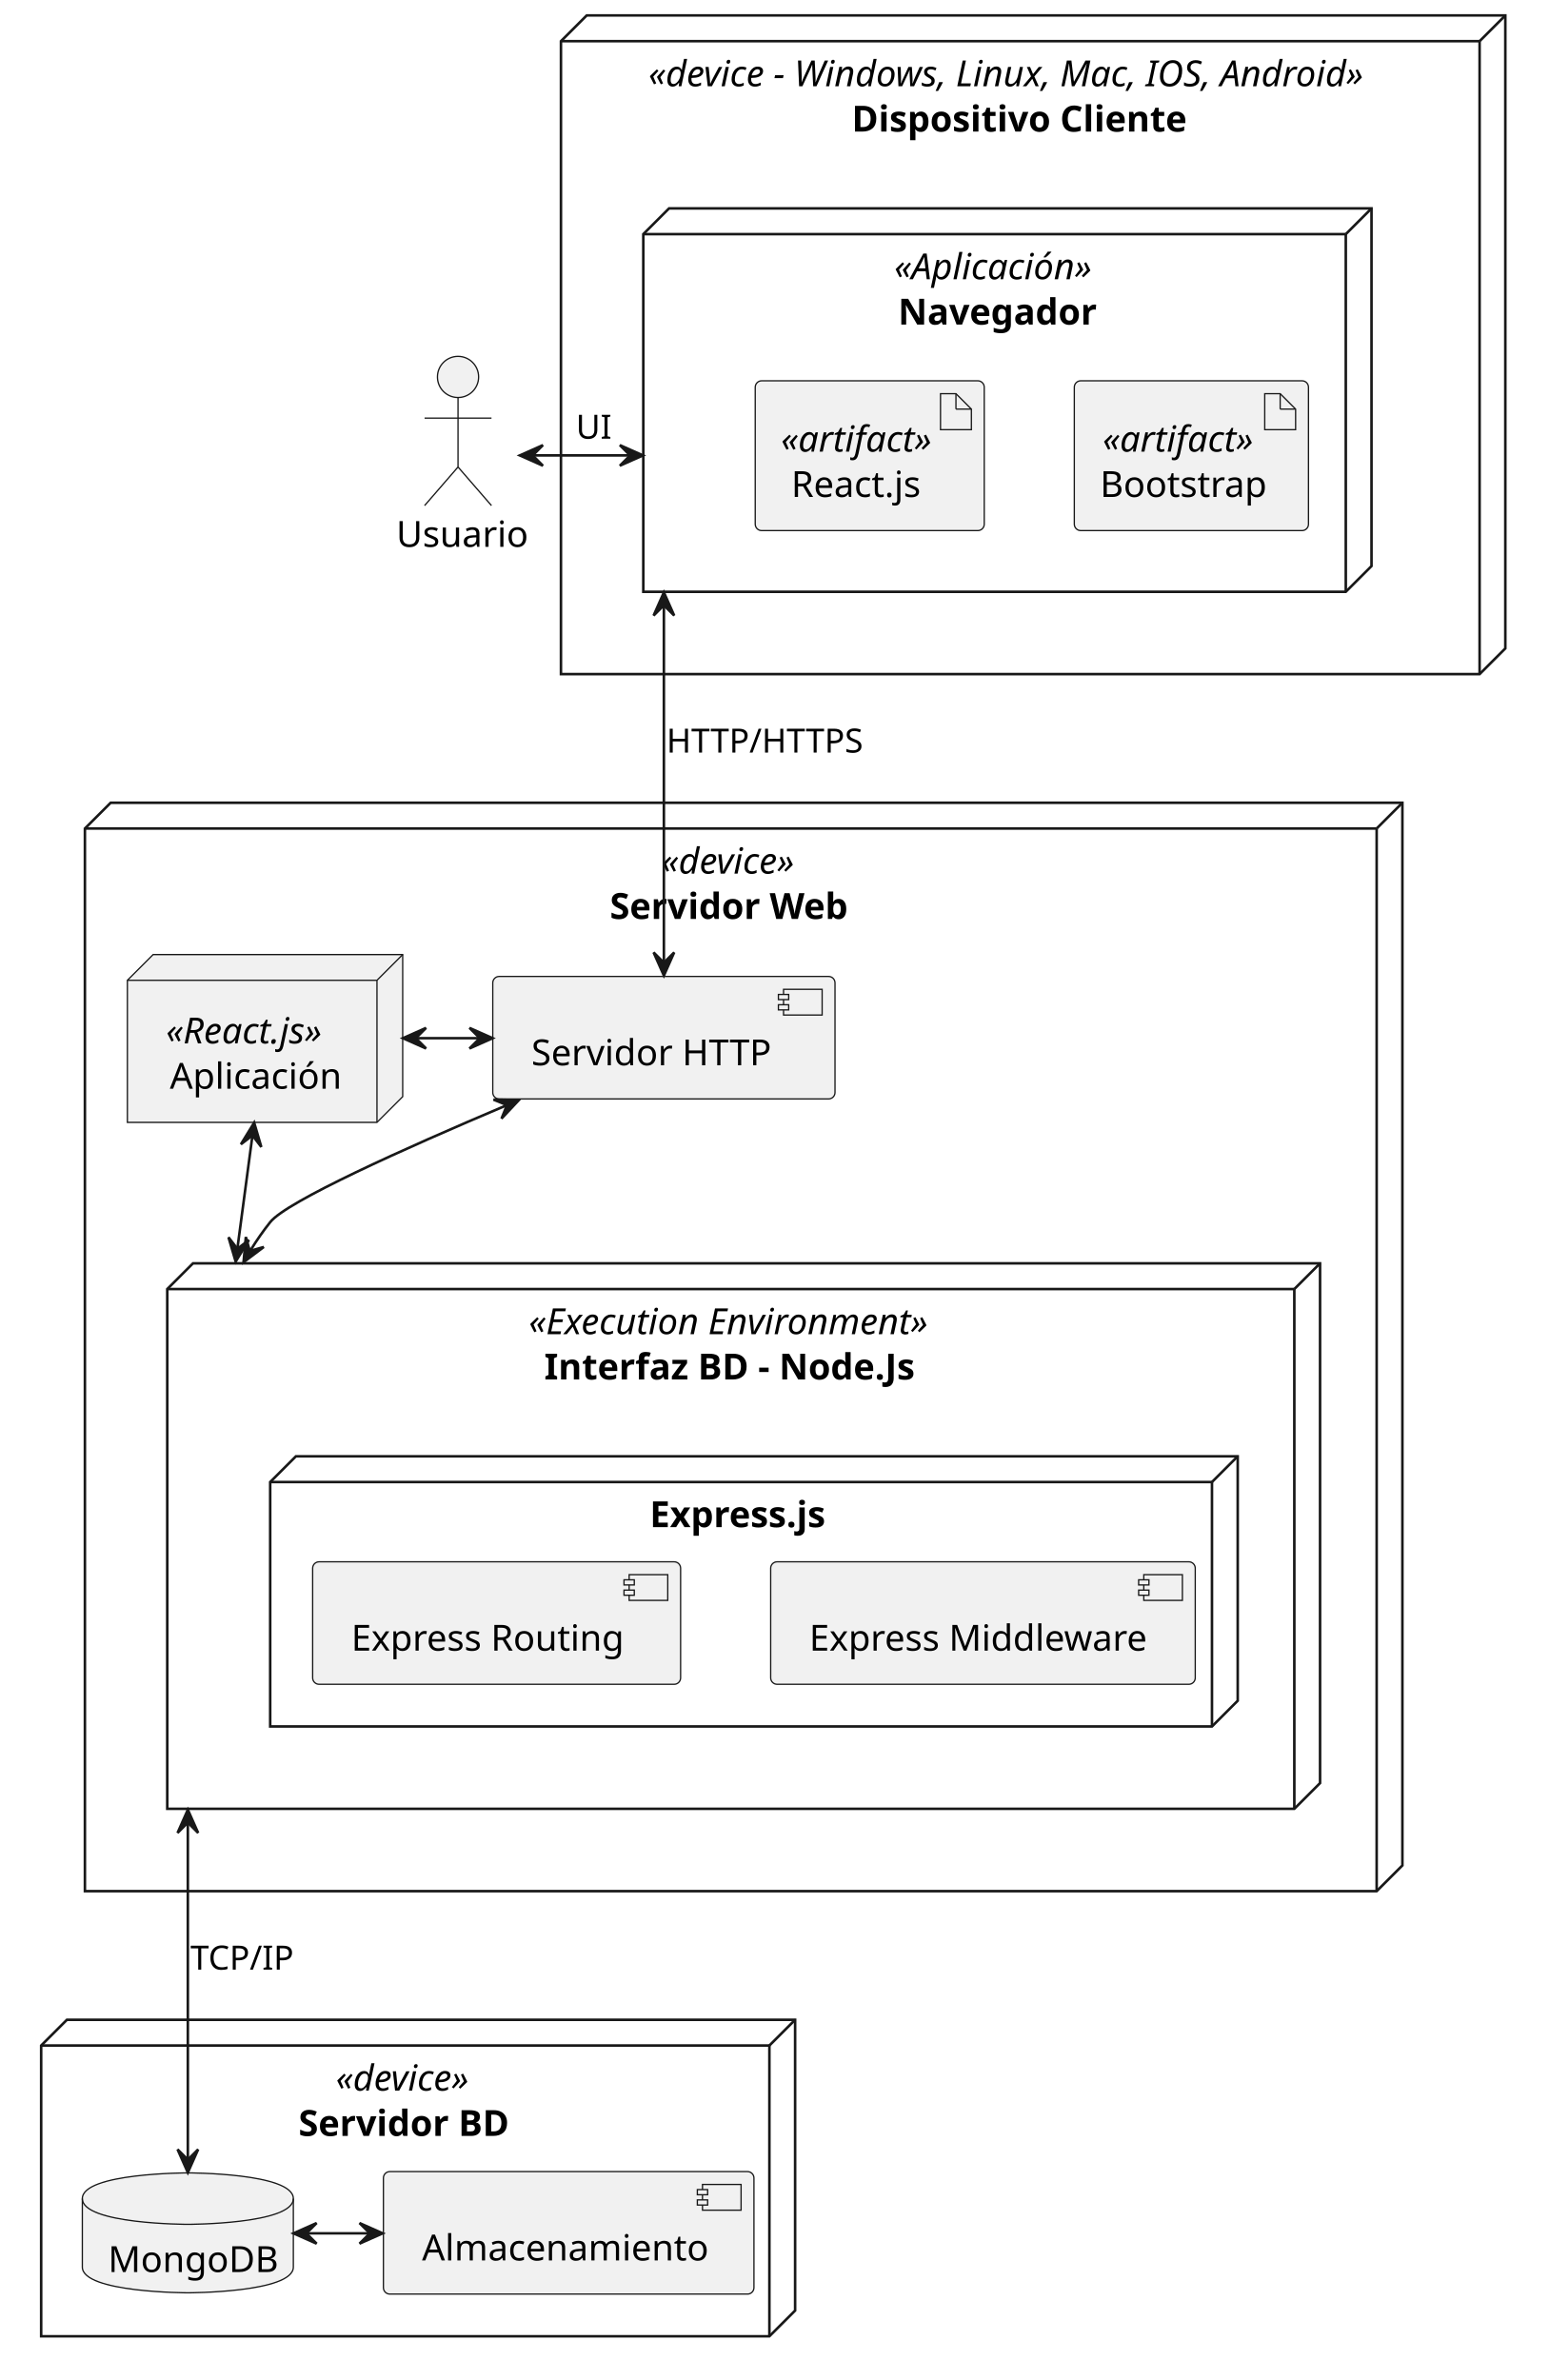
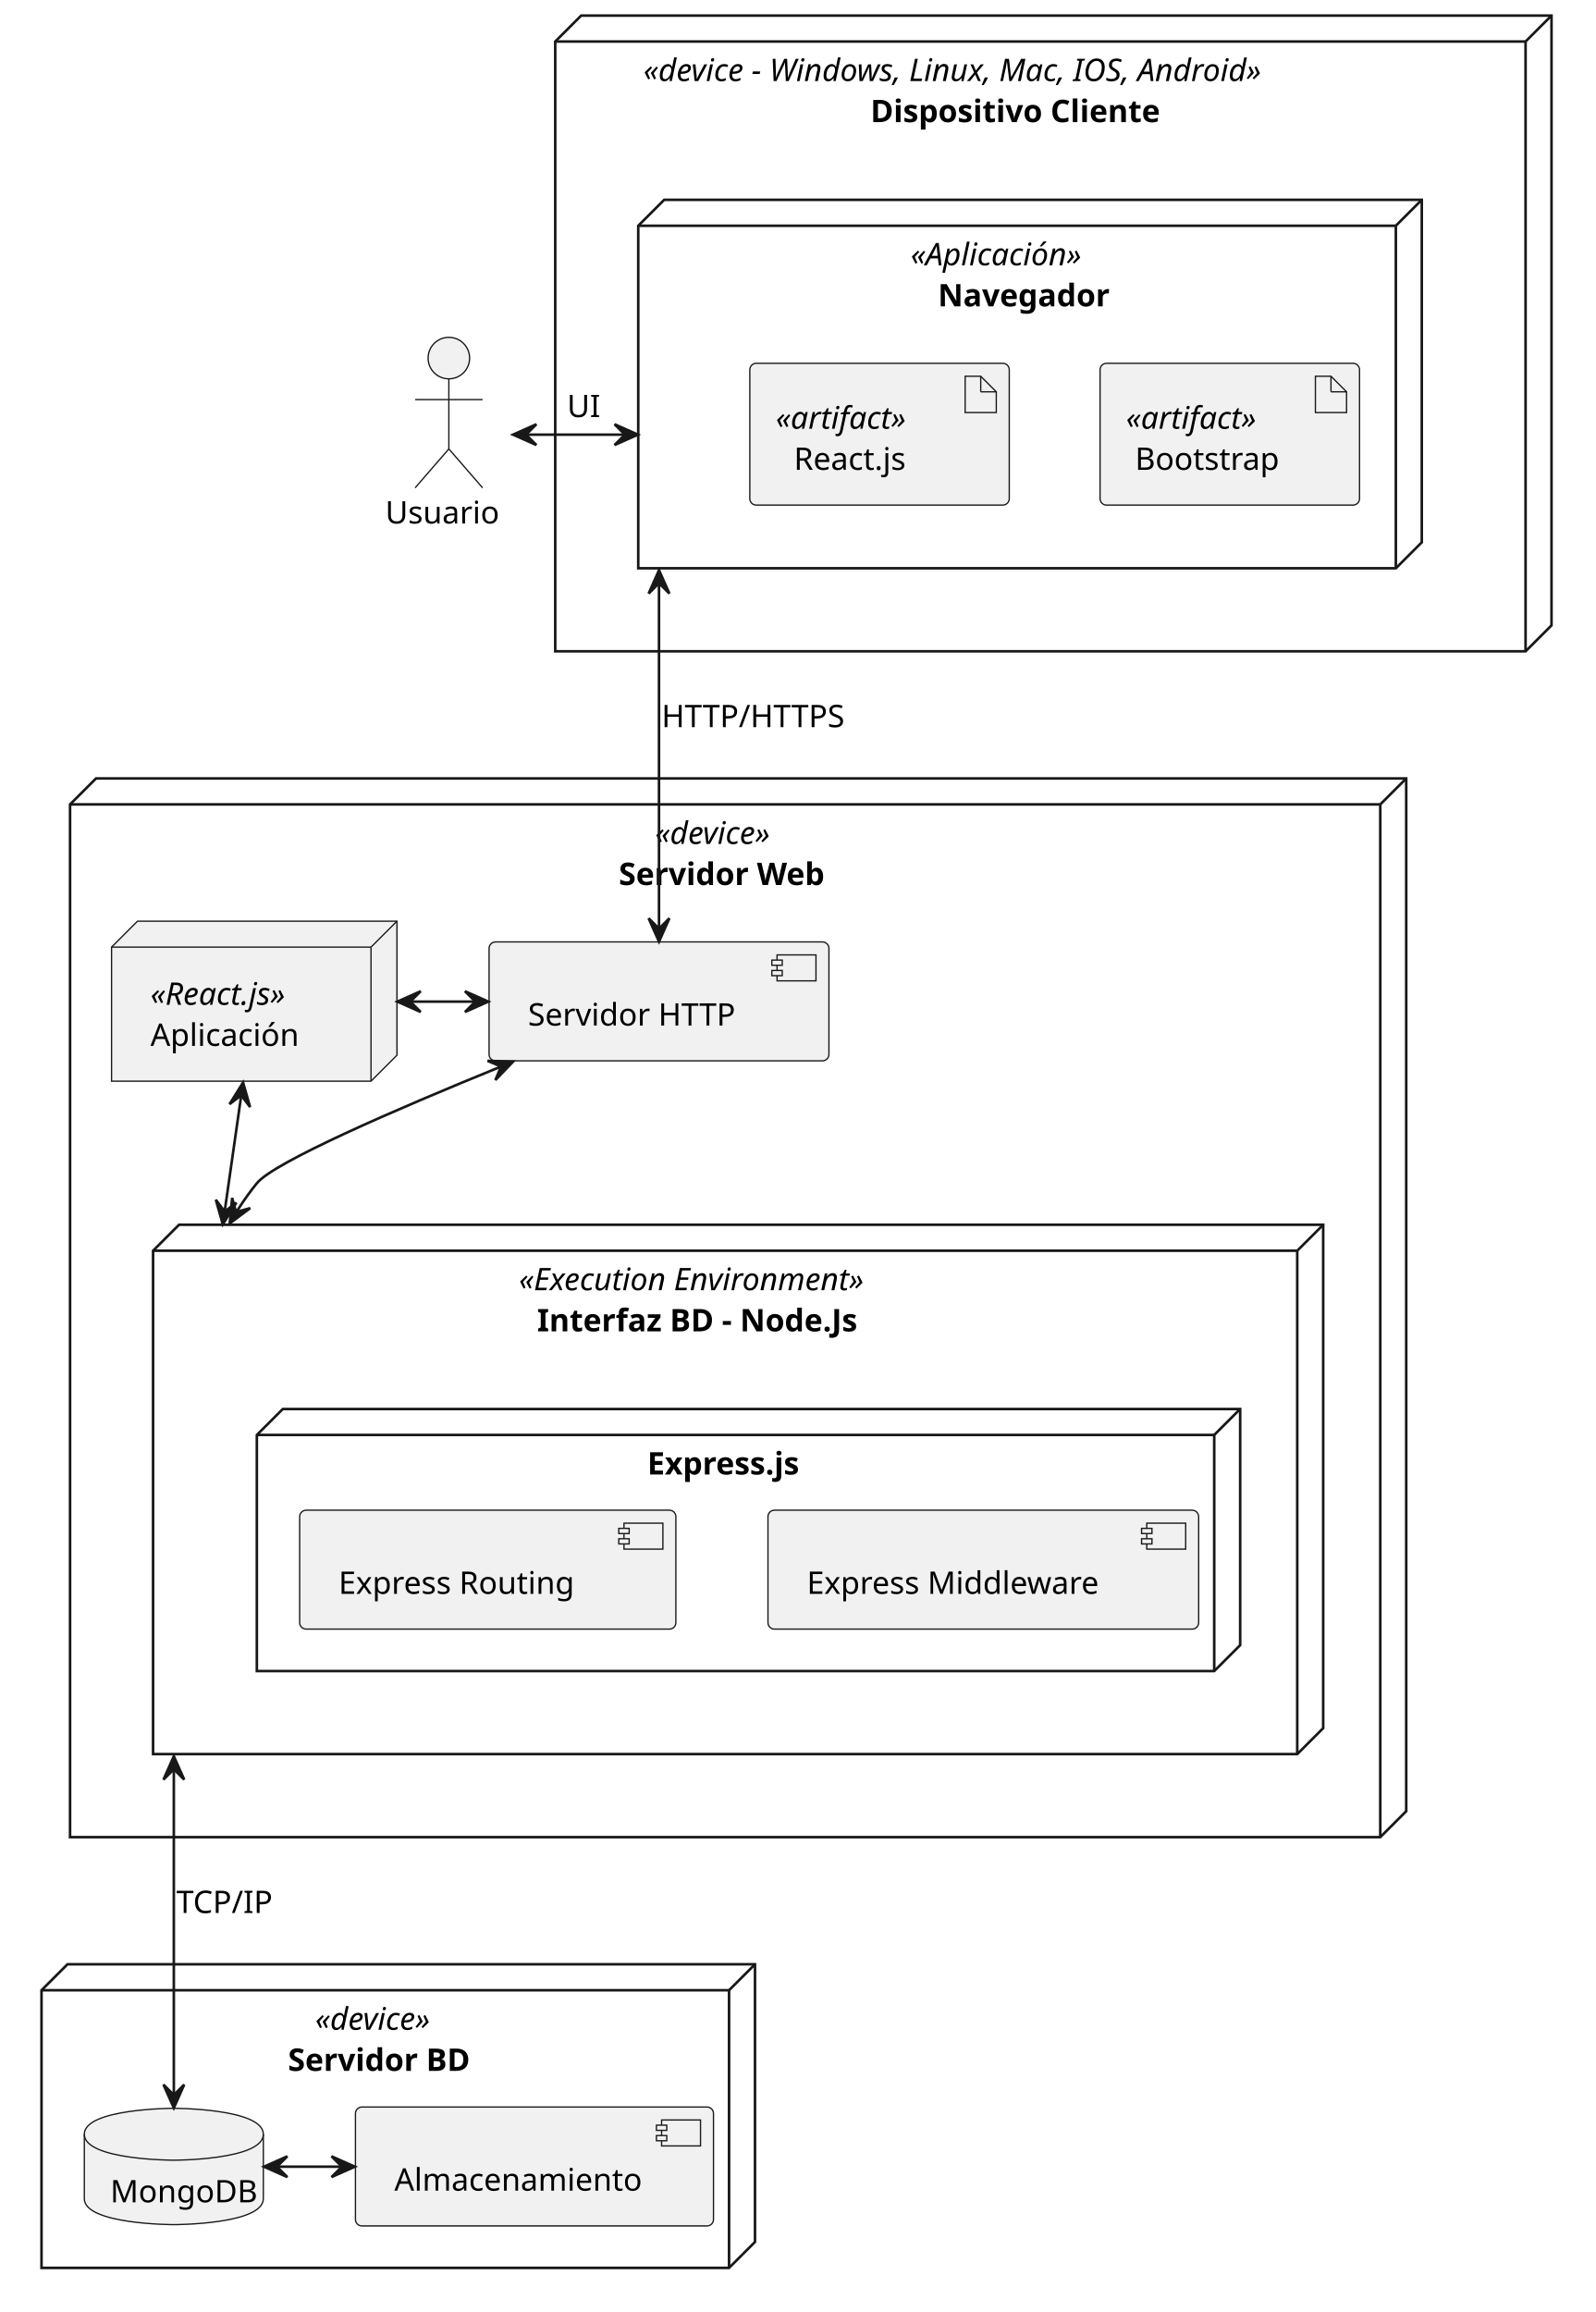
- <svg xmlns="http://www.w3.org/2000/svg" contentStyleType="text/css" height="925px" preserveAspectRatio="none" style="width:602px;height:925px;background:#FFFFFF;" version="1.1" viewBox="0 0 602 925" width="602px" zoomAndPan="magnify">
+ <svg xmlns="http://www.w3.org/2000/svg" contentStyleType="text/css" height="891px" preserveAspectRatio="none" style="width:615px;height:891px;background:#FFFFFF;" version="1.1" viewBox="0 0 615 891" width="615px" zoomAndPan="magnify">
  <defs />
  <g>
    <g id="cluster_Dispositivo Cliente">
-       <polygon fill="none" points="218,16,228,6,585,6,585,252,575,262,218,262,218,16" style="stroke:#181818;stroke-width:1.0;" />
-       <line style="stroke:#181818;stroke-width:1.0;" x1="575" x2="585" y1="16" y2="6" />
-       <line style="stroke:#181818;stroke-width:1.0;" x1="218" x2="575" y1="16" y2="16" />
-       <line style="stroke:#181818;stroke-width:1.0;" x1="575" x2="575" y1="16" y2="262" />
-       <text fill="#000000" font-family="sans-serif" font-size="14" font-style="italic" lengthAdjust="spacing" textLength="291" x="252" y="33.533">«device - Windows, Linux, Mac, IOS, Android»</text>
-       <text fill="#000000" font-family="sans-serif" font-size="14" font-weight="bold" lengthAdjust="spacing" textLength="133" x="331" y="51.143">Dispositivo Cliente</text>
+       <polygon fill="none" points="214,16,224,6,598,6,598,241,588,251,214,251,214,16" style="stroke:#181818;stroke-width:1.0;" />
+       <line style="stroke:#181818;stroke-width:1.0;" x1="588" x2="598" y1="16" y2="6" />
+       <line style="stroke:#181818;stroke-width:1.0;" x1="214" x2="588" y1="16" y2="16" />
+       <line style="stroke:#181818;stroke-width:1.0;" x1="588" x2="588" y1="16" y2="251" />
+       <text fill="#000000" font-family="JetBrains Mono" font-size="12" font-style="italic" lengthAdjust="spacing" textLength="308" x="248" y="31.233">«device - Windows, Linux, Mac, IOS, Android»</text>
+       <text fill="#000000" font-family="JetBrains Mono" font-size="12" font-weight="bold" lengthAdjust="spacing" textLength="133" x="335.5" y="47.065">Dispositivo Cliente</text>
    </g>
    <g id="cluster_Navegador">
-       <polygon fill="none" points="250,91,260,81,533,81,533,220,523,230,250,230,250,91" style="stroke:#181818;stroke-width:1.0;" />
-       <line style="stroke:#181818;stroke-width:1.0;" x1="523" x2="533" y1="91" y2="81" />
-       <line style="stroke:#181818;stroke-width:1.0;" x1="250" x2="523" y1="91" y2="91" />
-       <line style="stroke:#181818;stroke-width:1.0;" x1="523" x2="523" y1="91" y2="230" />
-       <text fill="#000000" font-family="sans-serif" font-size="14" font-style="italic" lengthAdjust="spacing" textLength="80" x="347.5" y="108.533">«Aplicación»</text>
-       <text fill="#000000" font-family="sans-serif" font-size="14" font-weight="bold" lengthAdjust="spacing" textLength="77" x="349" y="126.143">Navegador</text>
+       <polygon fill="none" points="246,87,256,77,548,77,548,209,538,219,246,219,246,87" style="stroke:#181818;stroke-width:1.0;" />
+       <line style="stroke:#181818;stroke-width:1.0;" x1="538" x2="548" y1="87" y2="77" />
+       <line style="stroke:#181818;stroke-width:1.0;" x1="246" x2="538" y1="87" y2="87" />
+       <line style="stroke:#181818;stroke-width:1.0;" x1="538" x2="538" y1="87" y2="219" />
+       <text fill="#000000" font-family="JetBrains Mono" font-size="12" font-style="italic" lengthAdjust="spacing" textLength="84" x="351" y="102.233">«Aplicación»</text>
+       <text fill="#000000" font-family="JetBrains Mono" font-size="12" font-weight="bold" lengthAdjust="spacing" textLength="63" x="361.5" y="118.065">Navegador</text>
    </g>
    <g id="cluster_Servidor Web">
-       <polygon fill="none" points="33,322,43,312,545,312,545,725,535,735,33,735,33,322" style="stroke:#181818;stroke-width:1.0;" />
-       <line style="stroke:#181818;stroke-width:1.0;" x1="535" x2="545" y1="322" y2="312" />
-       <line style="stroke:#181818;stroke-width:1.0;" x1="33" x2="535" y1="322" y2="322" />
-       <line style="stroke:#181818;stroke-width:1.0;" x1="535" x2="535" y1="322" y2="735" />
-       <text fill="#000000" font-family="sans-serif" font-size="14" font-style="italic" lengthAdjust="spacing" textLength="56" x="257" y="339.533">«device»</text>
-       <text fill="#000000" font-family="sans-serif" font-size="14" font-weight="bold" lengthAdjust="spacing" textLength="96" x="237" y="357.143">Servidor Web</text>
+       <polygon fill="none" points="27,310,37,300,542,300,542,698,532,708,27,708,27,310" style="stroke:#181818;stroke-width:1.0;" />
+       <line style="stroke:#181818;stroke-width:1.0;" x1="532" x2="542" y1="310" y2="300" />
+       <line style="stroke:#181818;stroke-width:1.0;" x1="27" x2="532" y1="310" y2="310" />
+       <line style="stroke:#181818;stroke-width:1.0;" x1="532" x2="532" y1="310" y2="708" />
+       <text fill="#000000" font-family="JetBrains Mono" font-size="12" font-style="italic" lengthAdjust="spacing" textLength="56" x="252.5" y="325.233">«device»</text>
+       <text fill="#000000" font-family="JetBrains Mono" font-size="12" font-weight="bold" lengthAdjust="spacing" textLength="84" x="238.5" y="341.065">Servidor Web</text>
    </g>
    <g id="cluster_IBD">
-       <polygon fill="none" points="65,501,75,491,513,491,513,693,503,703,65,703,65,501" style="stroke:#181818;stroke-width:1.0;" />
-       <line style="stroke:#181818;stroke-width:1.0;" x1="503" x2="513" y1="501" y2="491" />
-       <line style="stroke:#181818;stroke-width:1.0;" x1="65" x2="503" y1="501" y2="501" />
-       <line style="stroke:#181818;stroke-width:1.0;" x1="503" x2="503" y1="501" y2="703" />
-       <text fill="#000000" font-family="sans-serif" font-size="14" font-style="italic" lengthAdjust="spacing" textLength="159" x="205.5" y="518.533">«Execution Environment»</text>
-       <text fill="#000000" font-family="sans-serif" font-size="14" font-weight="bold" lengthAdjust="spacing" textLength="147" x="211.5" y="536.143">Interfaz BD - Node.Js</text>
+       <polygon fill="none" points="59,482,69,472,510,472,510,666,500,676,59,676,59,482" style="stroke:#181818;stroke-width:1.0;" />
+       <line style="stroke:#181818;stroke-width:1.0;" x1="500" x2="510" y1="482" y2="472" />
+       <line style="stroke:#181818;stroke-width:1.0;" x1="59" x2="500" y1="482" y2="482" />
+       <line style="stroke:#181818;stroke-width:1.0;" x1="500" x2="500" y1="482" y2="676" />
+       <text fill="#000000" font-family="JetBrains Mono" font-size="12" font-style="italic" lengthAdjust="spacing" textLength="161" x="200" y="497.233">«Execution Environment»</text>
+       <text fill="#000000" font-family="JetBrains Mono" font-size="12" font-weight="bold" lengthAdjust="spacing" textLength="147" x="207" y="513.065">Interfaz BD - Node.Js</text>
    </g>
    <g id="cluster_Express.js">
-       <polygon fill="none" points="105,576,115,566,481,566,481,661,471,671,105,671,105,576" style="stroke:#181818;stroke-width:1.0;" />
-       <line style="stroke:#181818;stroke-width:1.0;" x1="471" x2="481" y1="576" y2="566" />
-       <line style="stroke:#181818;stroke-width:1.0;" x1="105" x2="471" y1="576" y2="576" />
-       <line style="stroke:#181818;stroke-width:1.0;" x1="471" x2="471" y1="576" y2="671" />
-       <text fill="#000000" font-family="sans-serif" font-size="14" font-weight="bold" lengthAdjust="spacing" textLength="73" x="252.5" y="593.533">Express.js</text>
+       <polygon fill="none" points="99,553,109,543,478,543,478,634,468,644,99,644,99,553" style="stroke:#181818;stroke-width:1.0;" />
+       <line style="stroke:#181818;stroke-width:1.0;" x1="468" x2="478" y1="553" y2="543" />
+       <line style="stroke:#181818;stroke-width:1.0;" x1="99" x2="468" y1="553" y2="553" />
+       <line style="stroke:#181818;stroke-width:1.0;" x1="468" x2="468" y1="553" y2="644" />
+       <text fill="#000000" font-family="JetBrains Mono" font-size="12" font-weight="bold" lengthAdjust="spacing" textLength="70" x="249.5" y="568.233">Express.js</text>
    </g>
    <g id="cluster_Servidor BD">
-       <polygon fill="none" points="16,795,26,785,309,785,309,898,299,908,16,908,16,795" style="stroke:#181818;stroke-width:1.0;" />
-       <line style="stroke:#181818;stroke-width:1.0;" x1="299" x2="309" y1="795" y2="785" />
-       <line style="stroke:#181818;stroke-width:1.0;" x1="16" x2="299" y1="795" y2="795" />
-       <line style="stroke:#181818;stroke-width:1.0;" x1="299" x2="299" y1="795" y2="908" />
-       <text fill="#000000" font-family="sans-serif" font-size="14" font-style="italic" lengthAdjust="spacing" textLength="56" x="130.5" y="812.533">«device»</text>
-       <text fill="#000000" font-family="sans-serif" font-size="14" font-weight="bold" lengthAdjust="spacing" textLength="85" x="116" y="830.143">Servidor BD</text>
+       <polygon fill="none" points="16,767,26,757,291,757,291,864,281,874,16,874,16,767" style="stroke:#181818;stroke-width:1.0;" />
+       <line style="stroke:#181818;stroke-width:1.0;" x1="281" x2="291" y1="767" y2="757" />
+       <line style="stroke:#181818;stroke-width:1.0;" x1="16" x2="281" y1="767" y2="767" />
+       <line style="stroke:#181818;stroke-width:1.0;" x1="281" x2="281" y1="767" y2="874" />
+       <text fill="#000000" font-family="JetBrains Mono" font-size="12" font-style="italic" lengthAdjust="spacing" textLength="56" x="121.5" y="782.233">«device»</text>
+       <text fill="#000000" font-family="JetBrains Mono" font-size="12" font-weight="bold" lengthAdjust="spacing" textLength="77" x="111" y="798.065">Servidor BD</text>
    </g>
    <g id="elem_Bootstrap">
-       <rect fill="#F1F1F1" height="58.219" rx="2.5" ry="2.5" style="stroke:#181818;stroke-width:0.5;" width="91" x="417.5" y="148" />
-       <polygon fill="#F1F1F1" points="491.5,153,491.5,167,503.5,167,503.5,159,497.5,153,491.5,153" style="stroke:#181818;stroke-width:0.5;" />
-       <line style="stroke:#181818;stroke-width:0.5;" x1="497.5" x2="497.5" y1="153" y2="159" />
-       <line style="stroke:#181818;stroke-width:0.5;" x1="503.5" x2="497.5" y1="159" y2="159" />
-       <text fill="#000000" font-family="sans-serif" font-size="14" font-style="italic" lengthAdjust="spacing" textLength="59" x="428.5" y="175.533">«artifact»</text>
-       <text fill="#000000" font-family="sans-serif" font-size="14" lengthAdjust="spacing" textLength="61" x="427.5" y="193.143">Bootstrap</text>
+       <rect fill="#F1F1F1" height="54.663" rx="2.5" ry="2.5" style="stroke:#181818;stroke-width:0.5;" width="100" x="424" y="140" />
+       <polygon fill="#F1F1F1" points="507,145,507,159,519,159,519,151,513,145,507,145" style="stroke:#181818;stroke-width:0.5;" />
+       <line style="stroke:#181818;stroke-width:0.5;" x1="513" x2="513" y1="145" y2="151" />
+       <line style="stroke:#181818;stroke-width:0.5;" x1="519" x2="513" y1="151" y2="151" />
+       <text fill="#000000" font-family="JetBrains Mono" font-size="12" font-style="italic" lengthAdjust="spacing" textLength="70" x="434" y="165.233">«artifact»</text>
+       <text fill="#000000" font-family="JetBrains Mono" font-size="12" lengthAdjust="spacing" textLength="63" x="437.5" y="181.065">Bootstrap</text>
    </g>
    <g id="elem_React.js">
-       <rect fill="#F1F1F1" height="58.219" rx="2.5" ry="2.5" style="stroke:#181818;stroke-width:0.5;" width="89" x="293.5" y="148" />
-       <polygon fill="#F1F1F1" points="365.5,153,365.5,167,377.5,167,377.5,159,371.5,153,365.5,153" style="stroke:#181818;stroke-width:0.5;" />
-       <line style="stroke:#181818;stroke-width:0.5;" x1="371.5" x2="371.5" y1="153" y2="159" />
-       <line style="stroke:#181818;stroke-width:0.5;" x1="377.5" x2="371.5" y1="159" y2="159" />
-       <text fill="#000000" font-family="sans-serif" font-size="14" font-style="italic" lengthAdjust="spacing" textLength="59" x="303.5" y="175.533">«artifact»</text>
-       <text fill="#000000" font-family="sans-serif" font-size="14" lengthAdjust="spacing" textLength="51" x="307.5" y="193.143">React.js</text>
+       <rect fill="#F1F1F1" height="54.663" rx="2.5" ry="2.5" style="stroke:#181818;stroke-width:0.5;" width="100" x="289" y="140" />
+       <polygon fill="#F1F1F1" points="372,145,372,159,384,159,384,151,378,145,372,145" style="stroke:#181818;stroke-width:0.5;" />
+       <line style="stroke:#181818;stroke-width:0.5;" x1="378" x2="378" y1="145" y2="151" />
+       <line style="stroke:#181818;stroke-width:0.5;" x1="384" x2="378" y1="151" y2="151" />
+       <text fill="#000000" font-family="JetBrains Mono" font-size="12" font-style="italic" lengthAdjust="spacing" textLength="70" x="299" y="165.233">«artifact»</text>
+       <text fill="#000000" font-family="JetBrains Mono" font-size="12" lengthAdjust="spacing" textLength="56" x="306" y="181.065">React.js</text>
    </g>
    <g id="elem_Servidor HTTP">
-       <rect fill="#F1F1F1" height="47.609" rx="2.5" ry="2.5" style="stroke:#181818;stroke-width:0.5;" width="133" x="191.5" y="379.5" />
-       <rect fill="#F1F1F1" height="10" style="stroke:#181818;stroke-width:0.5;" width="15" x="304.5" y="384.5" />
-       <rect fill="#F1F1F1" height="2" style="stroke:#181818;stroke-width:0.5;" width="4" x="302.5" y="386.5" />
-       <rect fill="#F1F1F1" height="2" style="stroke:#181818;stroke-width:0.5;" width="4" x="302.5" y="390.5" />
-       <text fill="#000000" font-family="sans-serif" font-size="14" lengthAdjust="spacing" textLength="93" x="206.5" y="414.033">Servidor HTTP</text>
+       <rect fill="#F1F1F1" height="45.831" rx="2.5" ry="2.5" style="stroke:#181818;stroke-width:0.5;" width="131" x="188.5" y="363" />
+       <rect fill="#F1F1F1" height="10" style="stroke:#181818;stroke-width:0.5;" width="15" x="299.5" y="368" />
+       <rect fill="#F1F1F1" height="2" style="stroke:#181818;stroke-width:0.5;" width="4" x="297.5" y="370" />
+       <rect fill="#F1F1F1" height="2" style="stroke:#181818;stroke-width:0.5;" width="4" x="297.5" y="374" />
+       <text fill="#000000" font-family="JetBrains Mono" font-size="12" lengthAdjust="spacing" textLength="91" x="203.5" y="395.233">Servidor HTTP</text>
    </g>
    <g id="elem_Aplicación">
-       <polygon fill="#F1F1F1" points="49.5,381,59.5,371,156.5,371,156.5,426.219,146.5,436.219,49.5,436.219,49.5,381" style="stroke:#181818;stroke-width:0.5;" />
-       <line style="stroke:#181818;stroke-width:0.5;" x1="146.5" x2="156.5" y1="381" y2="371" />
-       <line style="stroke:#181818;stroke-width:0.5;" x1="49.5" x2="146.5" y1="381" y2="381" />
-       <line style="stroke:#181818;stroke-width:0.5;" x1="146.5" x2="146.5" y1="381" y2="436.219" />
-       <text fill="#000000" font-family="sans-serif" font-size="14" font-style="italic" lengthAdjust="spacing" textLength="67" x="64.5" y="405.533">«React.js»</text>
-       <text fill="#000000" font-family="sans-serif" font-size="14" lengthAdjust="spacing" textLength="64" x="66" y="423.143">Aplicación</text>
+       <polygon fill="#F1F1F1" points="43,365,53,355,153,355,153,406.663,143,416.663,43,416.663,43,365" style="stroke:#181818;stroke-width:0.5;" />
+       <line style="stroke:#181818;stroke-width:0.5;" x1="143" x2="153" y1="365" y2="355" />
+       <line style="stroke:#181818;stroke-width:0.5;" x1="43" x2="143" y1="365" y2="365" />
+       <line style="stroke:#181818;stroke-width:0.5;" x1="143" x2="143" y1="365" y2="416.663" />
+       <text fill="#000000" font-family="JetBrains Mono" font-size="12" font-style="italic" lengthAdjust="spacing" textLength="70" x="58" y="387.233">«React.js»</text>
+       <text fill="#000000" font-family="JetBrains Mono" font-size="12" lengthAdjust="spacing" textLength="70" x="58" y="403.065">Aplicación</text>
    </g>
    <g id="elem_Express Middleware">
-       <rect fill="#F1F1F1" height="47.609" rx="2.5" ry="2.5" style="stroke:#181818;stroke-width:0.5;" width="165" x="299.5" y="607" />
-       <rect fill="#F1F1F1" height="10" style="stroke:#181818;stroke-width:0.5;" width="15" x="444.5" y="612" />
-       <rect fill="#F1F1F1" height="2" style="stroke:#181818;stroke-width:0.5;" width="4" x="442.5" y="614" />
-       <rect fill="#F1F1F1" height="2" style="stroke:#181818;stroke-width:0.5;" width="4" x="442.5" y="618" />
-       <text fill="#000000" font-family="sans-serif" font-size="14" lengthAdjust="spacing" textLength="125" x="314.5" y="641.533">Express Middleware</text>
+       <rect fill="#F1F1F1" height="45.831" rx="2.5" ry="2.5" style="stroke:#181818;stroke-width:0.5;" width="166" x="296" y="582" />
+       <rect fill="#F1F1F1" height="10" style="stroke:#181818;stroke-width:0.5;" width="15" x="442" y="587" />
+       <rect fill="#F1F1F1" height="2" style="stroke:#181818;stroke-width:0.5;" width="4" x="440" y="589" />
+       <rect fill="#F1F1F1" height="2" style="stroke:#181818;stroke-width:0.5;" width="4" x="440" y="593" />
+       <text fill="#000000" font-family="JetBrains Mono" font-size="12" lengthAdjust="spacing" textLength="126" x="311" y="614.233">Express Middleware</text>
    </g>
    <g id="elem_Express Routing">
-       <rect fill="#F1F1F1" height="47.609" rx="2.5" ry="2.5" style="stroke:#181818;stroke-width:0.5;" width="143" x="121.5" y="607" />
-       <rect fill="#F1F1F1" height="10" style="stroke:#181818;stroke-width:0.5;" width="15" x="244.5" y="612" />
-       <rect fill="#F1F1F1" height="2" style="stroke:#181818;stroke-width:0.5;" width="4" x="242.5" y="614" />
-       <rect fill="#F1F1F1" height="2" style="stroke:#181818;stroke-width:0.5;" width="4" x="242.5" y="618" />
-       <text fill="#000000" font-family="sans-serif" font-size="14" lengthAdjust="spacing" textLength="103" x="136.5" y="641.533">Express Routing</text>
+       <rect fill="#F1F1F1" height="45.831" rx="2.5" ry="2.5" style="stroke:#181818;stroke-width:0.5;" width="145" x="115.5" y="582" />
+       <rect fill="#F1F1F1" height="10" style="stroke:#181818;stroke-width:0.5;" width="15" x="240.5" y="587" />
+       <rect fill="#F1F1F1" height="2" style="stroke:#181818;stroke-width:0.5;" width="4" x="238.5" y="589" />
+       <rect fill="#F1F1F1" height="2" style="stroke:#181818;stroke-width:0.5;" width="4" x="238.5" y="593" />
+       <text fill="#000000" font-family="JetBrains Mono" font-size="12" lengthAdjust="spacing" textLength="105" x="130.5" y="614.233">Express Routing</text>
    </g>
    <g id="elem_MongoDB">
-       <path d="M32,854.5 C32,844.5 73,844.5 73,844.5 C73,844.5 114,844.5 114,854.5 L114,881.109 C114,891.109 73,891.109 73,891.109 C73,891.109 32,891.109 32,881.109 L32,854.5 " fill="#F1F1F1" style="stroke:#181818;stroke-width:0.5;" />
-       <path d="M32,854.5 C32,864.5 73,864.5 73,864.5 C73,864.5 114,864.5 114,854.5 " fill="none" style="stroke:#181818;stroke-width:0.5;" />
-       <text fill="#000000" font-family="sans-serif" font-size="14" lengthAdjust="spacing" textLength="62" x="42" y="883.033">MongoDB</text>
+       <path d="M32.5,822.5 C32.5,812.5 67,812.5 67,812.5 C67,812.5 101.5,812.5 101.5,822.5 L101.5,847.331 C101.5,857.331 67,857.331 67,857.331 C67,857.331 32.5,857.331 32.5,847.331 L32.5,822.5 " fill="#F1F1F1" style="stroke:#181818;stroke-width:0.5;" />
+       <path d="M32.5,822.5 C32.5,832.5 67,832.5 67,832.5 C67,832.5 101.5,832.5 101.5,822.5 " fill="none" style="stroke:#181818;stroke-width:0.5;" />
+       <text fill="#000000" font-family="JetBrains Mono" font-size="12" lengthAdjust="spacing" textLength="49" x="42.5" y="848.733">MongoDB</text>
    </g>
    <g id="elem_Almacenamiento">
-       <rect fill="#F1F1F1" height="47.609" rx="2.5" ry="2.5" style="stroke:#181818;stroke-width:0.5;" width="144" x="149" y="844" />
-       <rect fill="#F1F1F1" height="10" style="stroke:#181818;stroke-width:0.5;" width="15" x="273" y="849" />
-       <rect fill="#F1F1F1" height="2" style="stroke:#181818;stroke-width:0.5;" width="4" x="271" y="851" />
-       <rect fill="#F1F1F1" height="2" style="stroke:#181818;stroke-width:0.5;" width="4" x="271" y="855" />
-       <text fill="#000000" font-family="sans-serif" font-size="14" lengthAdjust="spacing" textLength="104" x="164" y="878.533">Almacenamiento</text>
+       <rect fill="#F1F1F1" height="45.831" rx="2.5" ry="2.5" style="stroke:#181818;stroke-width:0.5;" width="138" x="137" y="812" />
+       <rect fill="#F1F1F1" height="10" style="stroke:#181818;stroke-width:0.5;" width="15" x="255" y="817" />
+       <rect fill="#F1F1F1" height="2" style="stroke:#181818;stroke-width:0.5;" width="4" x="253" y="819" />
+       <rect fill="#F1F1F1" height="2" style="stroke:#181818;stroke-width:0.5;" width="4" x="253" y="823" />
+       <text fill="#000000" font-family="JetBrains Mono" font-size="12" lengthAdjust="spacing" textLength="98" x="152" y="844.233">Almacenamiento</text>
    </g>
    <g id="elem_Usuario">
-       <ellipse cx="178" cy="146.5" fill="#F1F1F1" rx="8" ry="8" style="stroke:#181818;stroke-width:0.5;" />
-       <path d="M178,154.5 L178,181.5 M165,162.5 L191,162.5 M178,181.5 L165,196.5 M178,181.5 L191,196.5 " fill="none" style="stroke:#181818;stroke-width:0.5;" />
-       <text fill="#000000" font-family="sans-serif" font-size="14" lengthAdjust="spacing" textLength="48" x="154" y="212.533">Usuario</text>
+       <ellipse cx="173" cy="138" fill="#F1F1F1" rx="8" ry="8" style="stroke:#181818;stroke-width:0.5;" />
+       <path d="M173,146 L173,173 M160,154 L186,154 M173,173 L160,188 M173,173 L186,188 " fill="none" style="stroke:#181818;stroke-width:0.5;" />
+       <text fill="#000000" font-family="JetBrains Mono" font-size="12" lengthAdjust="spacing" textLength="49" x="148.5" y="201.733">Usuario</text>
    </g>
    <g id="link_Usuario_Navegador">
-       <path d="M207.04,177 C217.715,177 229.518,177 239.074,177 C241.463,177 243.712,177 245.767,177 C246.795,177 247.774,177 248.699,177 C248.93,177 249.158,177 249.382,177 C249.494,177 249.605,177 249.716,177 C249.771,177 249.826,177 249.881,177 " fill="none" id="Usuario-Navegador" style="stroke:#181818;stroke-width:1.0;" />
-       <polygon fill="#181818" points="249.881,177,240.881,173,244.881,177,240.881,181,249.881,177" style="stroke:#181818;stroke-width:1.0;" />
-       <polygon fill="#181818" points="202,177,211,181,207,177,211,173,202,177" style="stroke:#181818;stroke-width:1.0;" />
-       <text fill="#000000" font-family="sans-serif" font-size="13" lengthAdjust="spacing" textLength="12" x="223.82" y="170.495">UI</text>
+       <path d="M202.83,167.5 C213.6,167.5 225.455,167.5 235.04,167.5 C237.436,167.5 239.691,167.5 241.751,167.5 C242.781,167.5 243.762,167.5 244.689,167.5 C244.92,167.5 245.148,167.5 245.373,167.5 C245.485,167.5 245.597,167.5 245.707,167.5 C245.762,167.5 245.817,167.5 245.872,167.5 " fill="none" id="Usuario-Navegador" style="stroke:#181818;stroke-width:1.0;" />
+       <polygon fill="#181818" points="245.872,167.5,236.872,163.5,240.872,167.5,236.872,171.5,245.872,167.5" style="stroke:#181818;stroke-width:1.0;" />
+       <polygon fill="#181818" points="197.74,167.5,206.74,171.5,202.74,167.5,206.74,163.5,197.74,167.5" style="stroke:#181818;stroke-width:1.0;" />
+       <text fill="#000000" font-family="JetBrains Mono" font-size="12" lengthAdjust="spacing" textLength="14" x="218.57" y="160.733">UI</text>
    </g>
    <g id="link_Navegador_Servidor HTTP">
-       <path d="M258,230.232 C258,231.381 258,232.542 258,233.714 C258,236.057 258,238.445 258,240.872 C258,245.725 258,250.732 258,255.845 C258,296.745 258,344.39 258,374 " fill="none" id="Navegador-Servidor HTTP" style="stroke:#181818;stroke-width:1.0;" />
-       <polygon fill="#181818" points="258,379.16,262,370.16,258,374.16,254,370.16,258,379.16" style="stroke:#181818;stroke-width:1.0;" />
-       <polygon fill="#181818" points="258,230.232,254,239.232,258,235.232,262,239.232,258,230.232" style="stroke:#181818;stroke-width:1.0;" />
-       <text fill="#000000" font-family="sans-serif" font-size="13" lengthAdjust="spacing" textLength="77" x="259" y="292.495">HTTP/HTTPS</text>
+       <path d="M254,219.74 C254,220.019 254,220.298 254,220.578 C254,221.138 254,221.701 254,222.266 C254,224.528 254,226.832 254,229.174 C254,233.857 254,238.688 254,243.621 C254,283.085 254,329.05 254,357.59 " fill="none" id="Navegador-Servidor HTTP" style="stroke:#181818;stroke-width:1.0;" />
+       <polygon fill="#181818" points="254,362.89,258,353.89,254,357.89,250,353.89,254,362.89" style="stroke:#181818;stroke-width:1.0;" />
+       <polygon fill="#181818" points="254,219.74,250,228.74,254,224.74,258,228.74,254,219.74" style="stroke:#181818;stroke-width:1.0;" />
+       <text fill="#000000" font-family="JetBrains Mono" font-size="12" lengthAdjust="spacing" textLength="70" x="255" y="280.233">HTTP/HTTPS</text>
    </g>
    <g id="link_Aplicación_Servidor HTTP">
-       <path d="M161.76,403.5 C169.95,403.5 178.15,403.5 186.34,403.5 " fill="none" id="Aplicación-Servidor HTTP" style="stroke:#181818;stroke-width:1.0;" />
-       <polygon fill="#181818" points="191.45,403.5,182.45,399.5,186.45,403.5,182.45,407.5,191.45,403.5" style="stroke:#181818;stroke-width:1.0;" />
-       <polygon fill="#181818" points="156.58,403.5,165.58,407.5,161.58,403.5,165.58,399.5,156.58,403.5" style="stroke:#181818;stroke-width:1.0;" />
+       <path d="M158.35,386 C166.59,386 174.84,386 183.08,386 " fill="none" id="Aplicación-Servidor HTTP" style="stroke:#181818;stroke-width:1.0;" />
+       <polygon fill="#181818" points="188.21,386,179.21,382,183.21,386,179.21,390,188.21,386" style="stroke:#181818;stroke-width:1.0;" />
+       <polygon fill="#181818" points="153.15,386,162.15,390,158.15,386,162.15,382,153.15,386" style="stroke:#181818;stroke-width:1.0;" />
    </g>
    <g id="link_Aplicación_IBD">
-       <path d="M98.08,441.5 C97.032,449.369 95.863,458.153 94.618,467.51 C93.996,472.188 93.354,477.009 92.699,481.93 C92.372,484.39 92.041,486.876 91.708,489.381 C91.666,489.694 91.624,490.007 91.583,490.321 " fill="none" id="Aplicación-IBD" style="stroke:#181818;stroke-width:1.0;" />
-       <polygon fill="#181818" points="91.583,490.321,96.735,481.927,92.242,485.365,88.805,480.872,91.583,490.321" style="stroke:#181818;stroke-width:1.0;" />
-       <polygon fill="#181818" points="98.77,436.33,93.622,444.726,98.113,441.287,101.553,445.778,98.77,436.33" style="stroke:#181818;stroke-width:1.0;" />
+       <path d="M92.98,422.13 C91.901,429.685 90.695,438.133 89.409,447.139 C88.765,451.643 88.102,456.286 87.425,461.027 C87.086,463.398 86.744,465.793 86.399,468.207 C86.227,469.414 86.054,470.626 85.88,471.842 " fill="none" id="Aplicación-IBD" style="stroke:#181818;stroke-width:1.0;" />
+       <polygon fill="#181818" points="85.88,471.842,91.113,463.498,86.587,466.892,83.193,462.367,85.88,471.842" style="stroke:#181818;stroke-width:1.0;" />
+       <polygon fill="#181818" points="93.69,417.17,88.468,425.52,92.989,422.121,96.388,426.642,93.69,417.17" style="stroke:#181818;stroke-width:1.0;" />
    </g>
    <g id="link_Servidor HTTP_IBD">
-       <path d="M196.81,429.59 C157.03,446.43 111.4,466.94 105,475 C102.308,478.389 99.826,481.947 97.539,485.642 C96.967,486.565 96.408,487.498 95.86,488.438 C95.586,488.908 95.315,489.38 95.047,489.854 C94.913,490.091 94.78,490.328 94.647,490.566 " fill="none" id="Servidor HTTP-IBD" style="stroke:#181818;stroke-width:1.0;" />
-       <polygon fill="#181818" points="94.647,490.566,102.521,484.649,97.08,486.198,95.532,480.757,94.647,490.566" style="stroke:#181818;stroke-width:1.0;" />
-       <polygon fill="#181818" points="201.63,427.56,191.783,427.377,197.024,429.505,194.895,434.747,201.63,427.56" style="stroke:#181818;stroke-width:1.0;" />
+       <path d="M192.86,411.13 C152.39,427.62 105.58,447.9 99,456 C96.389,459.213 93.978,462.591 91.752,466.101 C90.639,467.857 89.573,469.645 88.551,471.462 " fill="none" id="Servidor HTTP-IBD" style="stroke:#181818;stroke-width:1.0;" />
+       <polygon fill="#181818" points="88.551,471.462,96.449,465.578,91.002,467.104,89.476,461.657,88.551,471.462" style="stroke:#181818;stroke-width:1.0;" />
+       <polygon fill="#181818" points="197.76,409.13,187.916,408.821,193.13,411.017,190.934,416.23,197.76,409.13" style="stroke:#181818;stroke-width:1.0;" />
    </g>
    <g id="link_IBD_MongoDB">
-       <path d="M73,703.363 C73,704.025 73,704.689 73,705.356 C73,708.022 73,710.723 73,713.452 C73,757.13 73,808.165 73,839.01 " fill="none" id="IBD-MongoDB" style="stroke:#181818;stroke-width:1.0;" />
-       <polygon fill="#181818" points="73,844.37,77,835.37,73,839.37,69,835.37,73,844.37" style="stroke:#181818;stroke-width:1.0;" />
-       <polygon fill="#181818" points="73,703.363,69,712.363,73,708.363,77,712.363,73,703.363" style="stroke:#181818;stroke-width:1.0;" />
-       <text fill="#000000" font-family="sans-serif" font-size="13" lengthAdjust="spacing" textLength="41" x="74" y="765.495">TCP/IP</text>
+       <path d="M67,676.832 C67,677.472 67,678.115 67,678.76 C67,681.34 67,683.952 67,686.59 C67,728.803 67,777.72 67,807.24 " fill="none" id="IBD-MongoDB" style="stroke:#181818;stroke-width:1.0;" />
+       <polygon fill="#181818" points="67,812.36,71,803.36,67,807.36,63,803.36,67,812.36" style="stroke:#181818;stroke-width:1.0;" />
+       <polygon fill="#181818" points="67,676.832,63,685.832,67,681.832,71,685.832,67,676.832" style="stroke:#181818;stroke-width:1.0;" />
+       <text fill="#000000" font-family="JetBrains Mono" font-size="12" lengthAdjust="spacing" textLength="42" x="68" y="737.233">TCP/IP</text>
    </g>
    <g id="link_MongoDB_Almacenamiento">
-       <path d="M119.19,868 C127.35,868 135.5,868 143.65,868 " fill="none" id="MongoDB-Almacenamiento" style="stroke:#181818;stroke-width:1.0;" />
-       <polygon fill="#181818" points="148.72,868,139.72,864,143.72,868,139.72,872,148.72,868" style="stroke:#181818;stroke-width:1.0;" />
-       <polygon fill="#181818" points="114.05,868,123.05,872,119.05,868,123.05,864,114.05,868" style="stroke:#181818;stroke-width:1.0;" />
+       <path d="M106.95,835 C115.18,835 123.41,835 131.65,835 " fill="none" id="MongoDB-Almacenamiento" style="stroke:#181818;stroke-width:1.0;" />
+       <polygon fill="#181818" points="136.77,835,127.77,831,131.77,835,127.77,839,136.77,835" style="stroke:#181818;stroke-width:1.0;" />
+       <polygon fill="#181818" points="101.75,835,110.75,839,106.75,835,110.75,831,101.75,835" style="stroke:#181818;stroke-width:1.0;" />
    </g>
  </g>
</svg>
